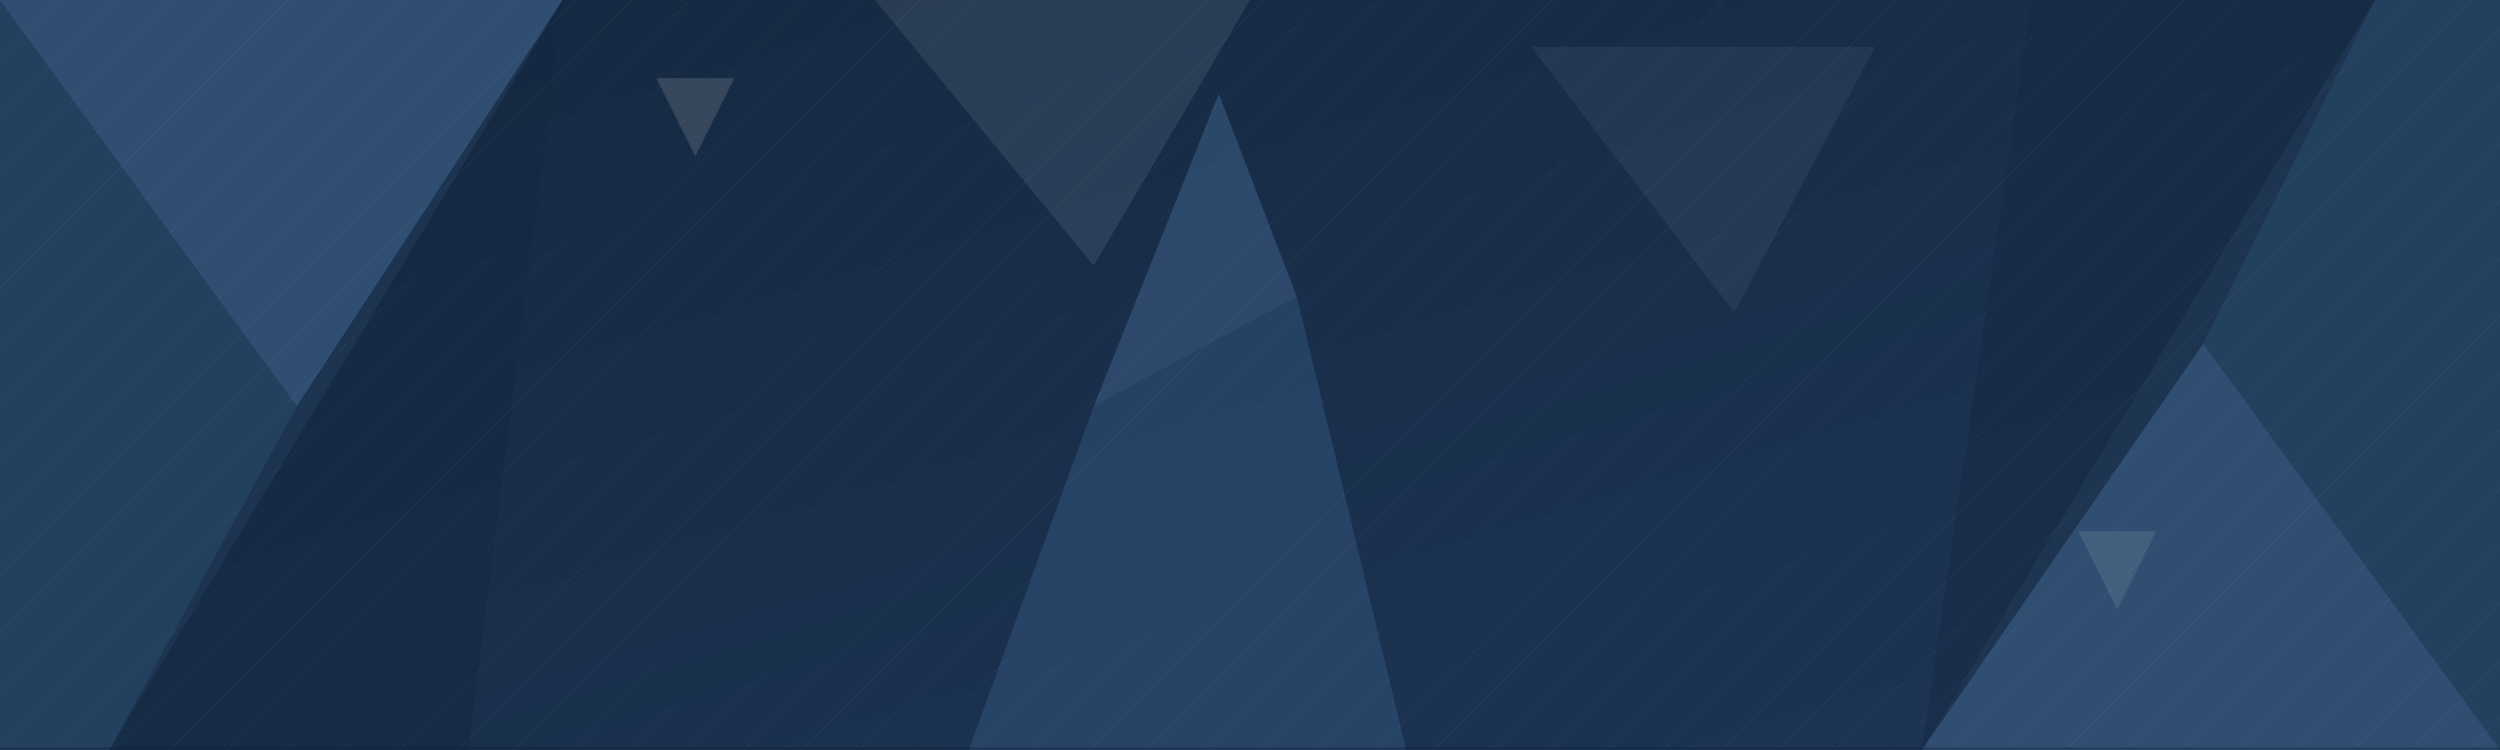
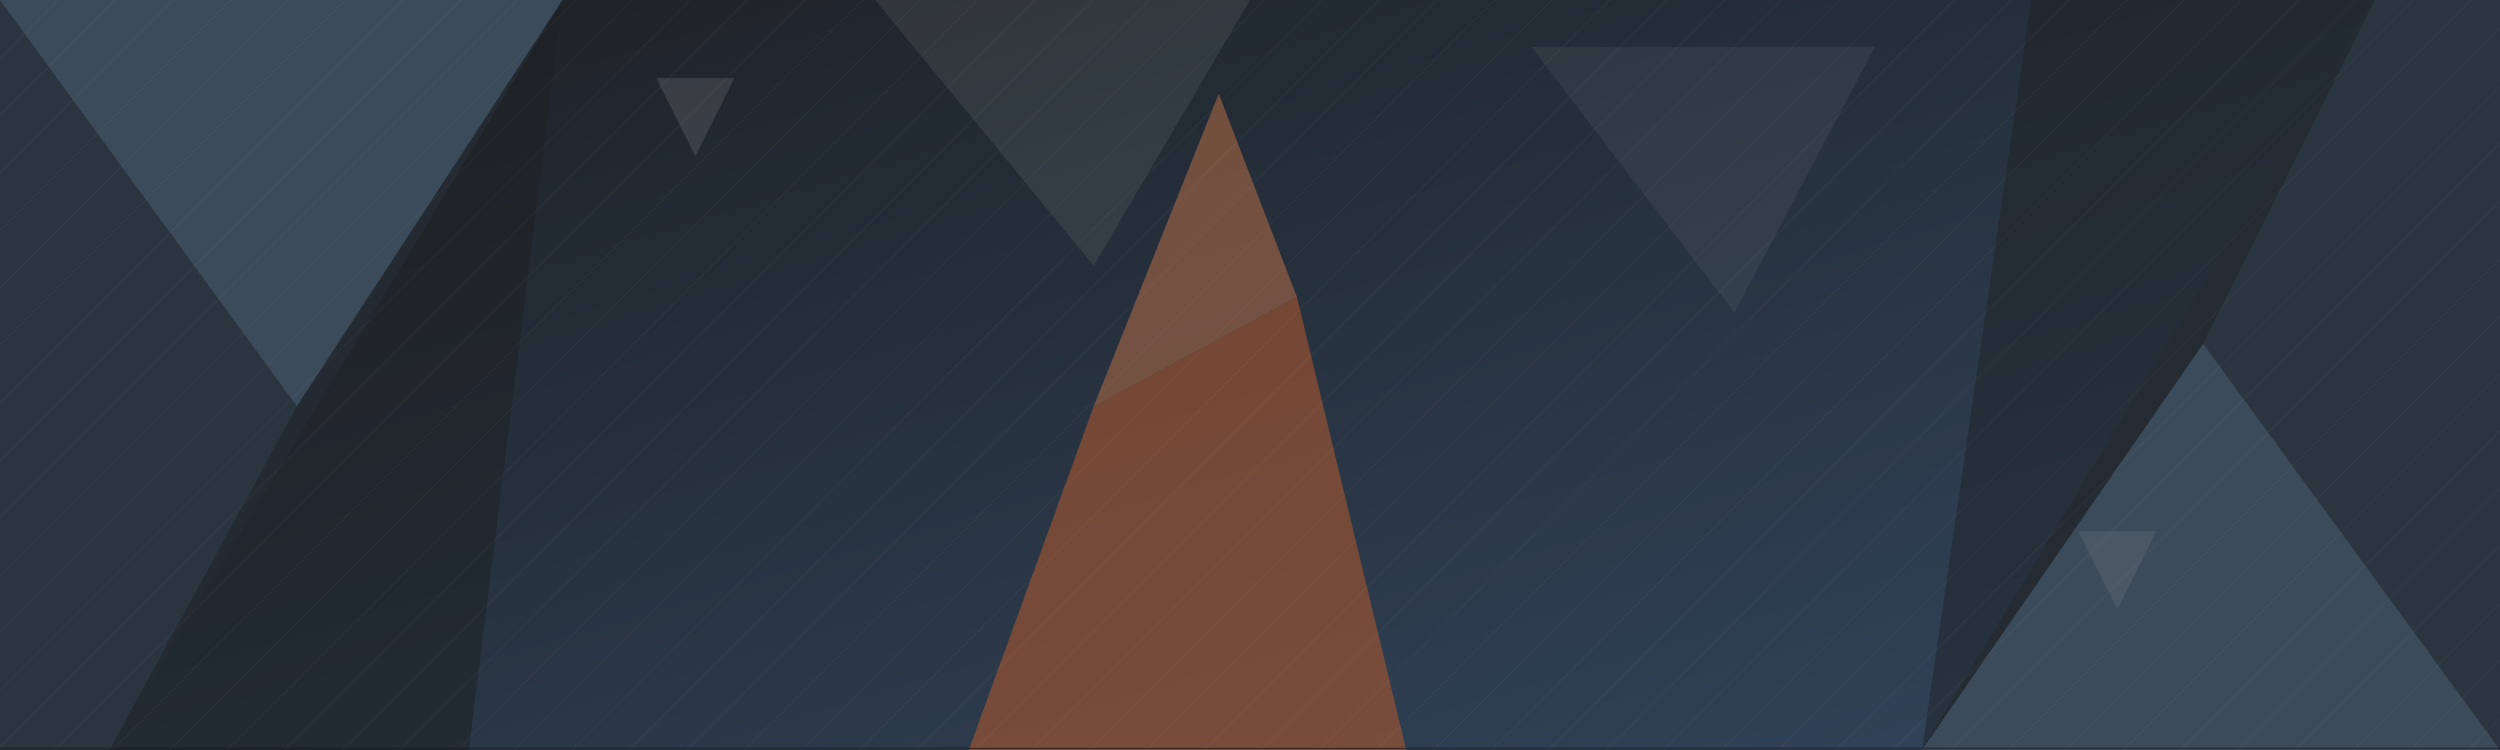
<svg xmlns="http://www.w3.org/2000/svg" viewBox="0 0 1600 480" preserveAspectRatio="xMidYMid slice">
  <defs>
    <linearGradient id="bg" x1="0" y1="0" x2="1" y2="1">
-       <stop offset="0%" stop-color="#14283f" />
-       <stop offset="100%" stop-color="#1d3557" />
+       <stop offset="0%" stop-color="#1c1f22" />
+       <stop offset="100%" stop-color="#33475f" />
    </linearGradient>
    <pattern id="hatch" width="26" height="26" patternTransform="rotate(45)" patternUnits="userSpaceOnUse">
-       <line x1="0" y1="0" x2="0" y2="26" stroke="#eaf0f6" stroke-opacity="0.05" stroke-width="1" />
+       <line x1="0" y1="0" x2="0" y2="26" stroke="#f0efeb" stroke-opacity="0.05" stroke-width="1" />
    </pattern>
  </defs>
  <rect width="1600" height="480" fill="url(#bg)" />
-   <polygon points="0,0 360,0 70,480 0,480" fill="#24405f" />
-   <polygon points="0,0 360,0 190,260" fill="#3a5a80" opacity="0.55" />
-   <polygon points="190,260 360,0 300,480 70,480" fill="#14283f" opacity="0.5" />
-   <polygon points="1600,480 1230,480 1520,0 1600,0" fill="#24405f" />
-   <polygon points="1600,480 1230,480 1410,220" fill="#3a5a80" opacity="0.55" />
-   <polygon points="1410,220 1230,480 1300,0 1520,0" fill="#14283f" opacity="0.45" />
-   <polygon points="620,480 900,480 830,190 700,260" fill="#2c4a6e" opacity="0.7" />
-   <polygon points="700,260 830,190 780,60" fill="#3a5a80" opacity="0.6" />
-   <polygon points="560,0 800,0 700,170" fill="#eaf0f6" opacity="0.09" />
-   <polygon points="980,30 1200,30 1110,200" fill="#eaf0f6" opacity="0.06" />
-   <polygon points="420,50 470,50 445,100" fill="#fdf7f1" opacity="0.14" />
-   <polygon points="1330,340 1380,340 1355,390" fill="#fdf7f1" opacity="0.1" />
+   <polygon points="0,0 360,0 70,480 0,480" fill="#2a3540" />
+   <polygon points="0,0 360,0 190,260" fill="#4a5c70" opacity="0.55" />
+   <polygon points="190,260 360,0 300,480 70,480" fill="#1c1f22" opacity="0.5" />
+   <polygon points="1600,480 1230,480 1520,0 1600,0" fill="#2a3540" />
+   <polygon points="1600,480 1230,480 1410,220" fill="#4a5c70" opacity="0.55" />
+   <polygon points="1410,220 1230,480 1300,0 1520,0" fill="#1c1f22" opacity="0.45" />
+   <polygon points="620,480 900,480 830,190 700,260" fill="#a8562f" opacity="0.6" />
+   <polygon points="700,260 830,190 780,60" fill="#c17246" opacity="0.5" />
+   <polygon points="560,0 800,0 700,170" fill="#f0efeb" opacity="0.08" />
+   <polygon points="980,30 1200,30 1110,200" fill="#f0efeb" opacity="0.06" />
+   <polygon points="420,50 470,50 445,100" fill="#f0efeb" opacity="0.12" />
+   <polygon points="1330,340 1380,340 1355,390" fill="#f0efeb" opacity="0.08" />
  <rect width="1600" height="480" fill="url(#hatch)" />
-   <line x1="0" y1="479" x2="1600" y2="479" stroke="#0f1e30" stroke-width="1" opacity="0.5" />
+   <line x1="0" y1="479" x2="1600" y2="479" stroke="#121416" stroke-width="1" opacity="0.5" />
</svg>
